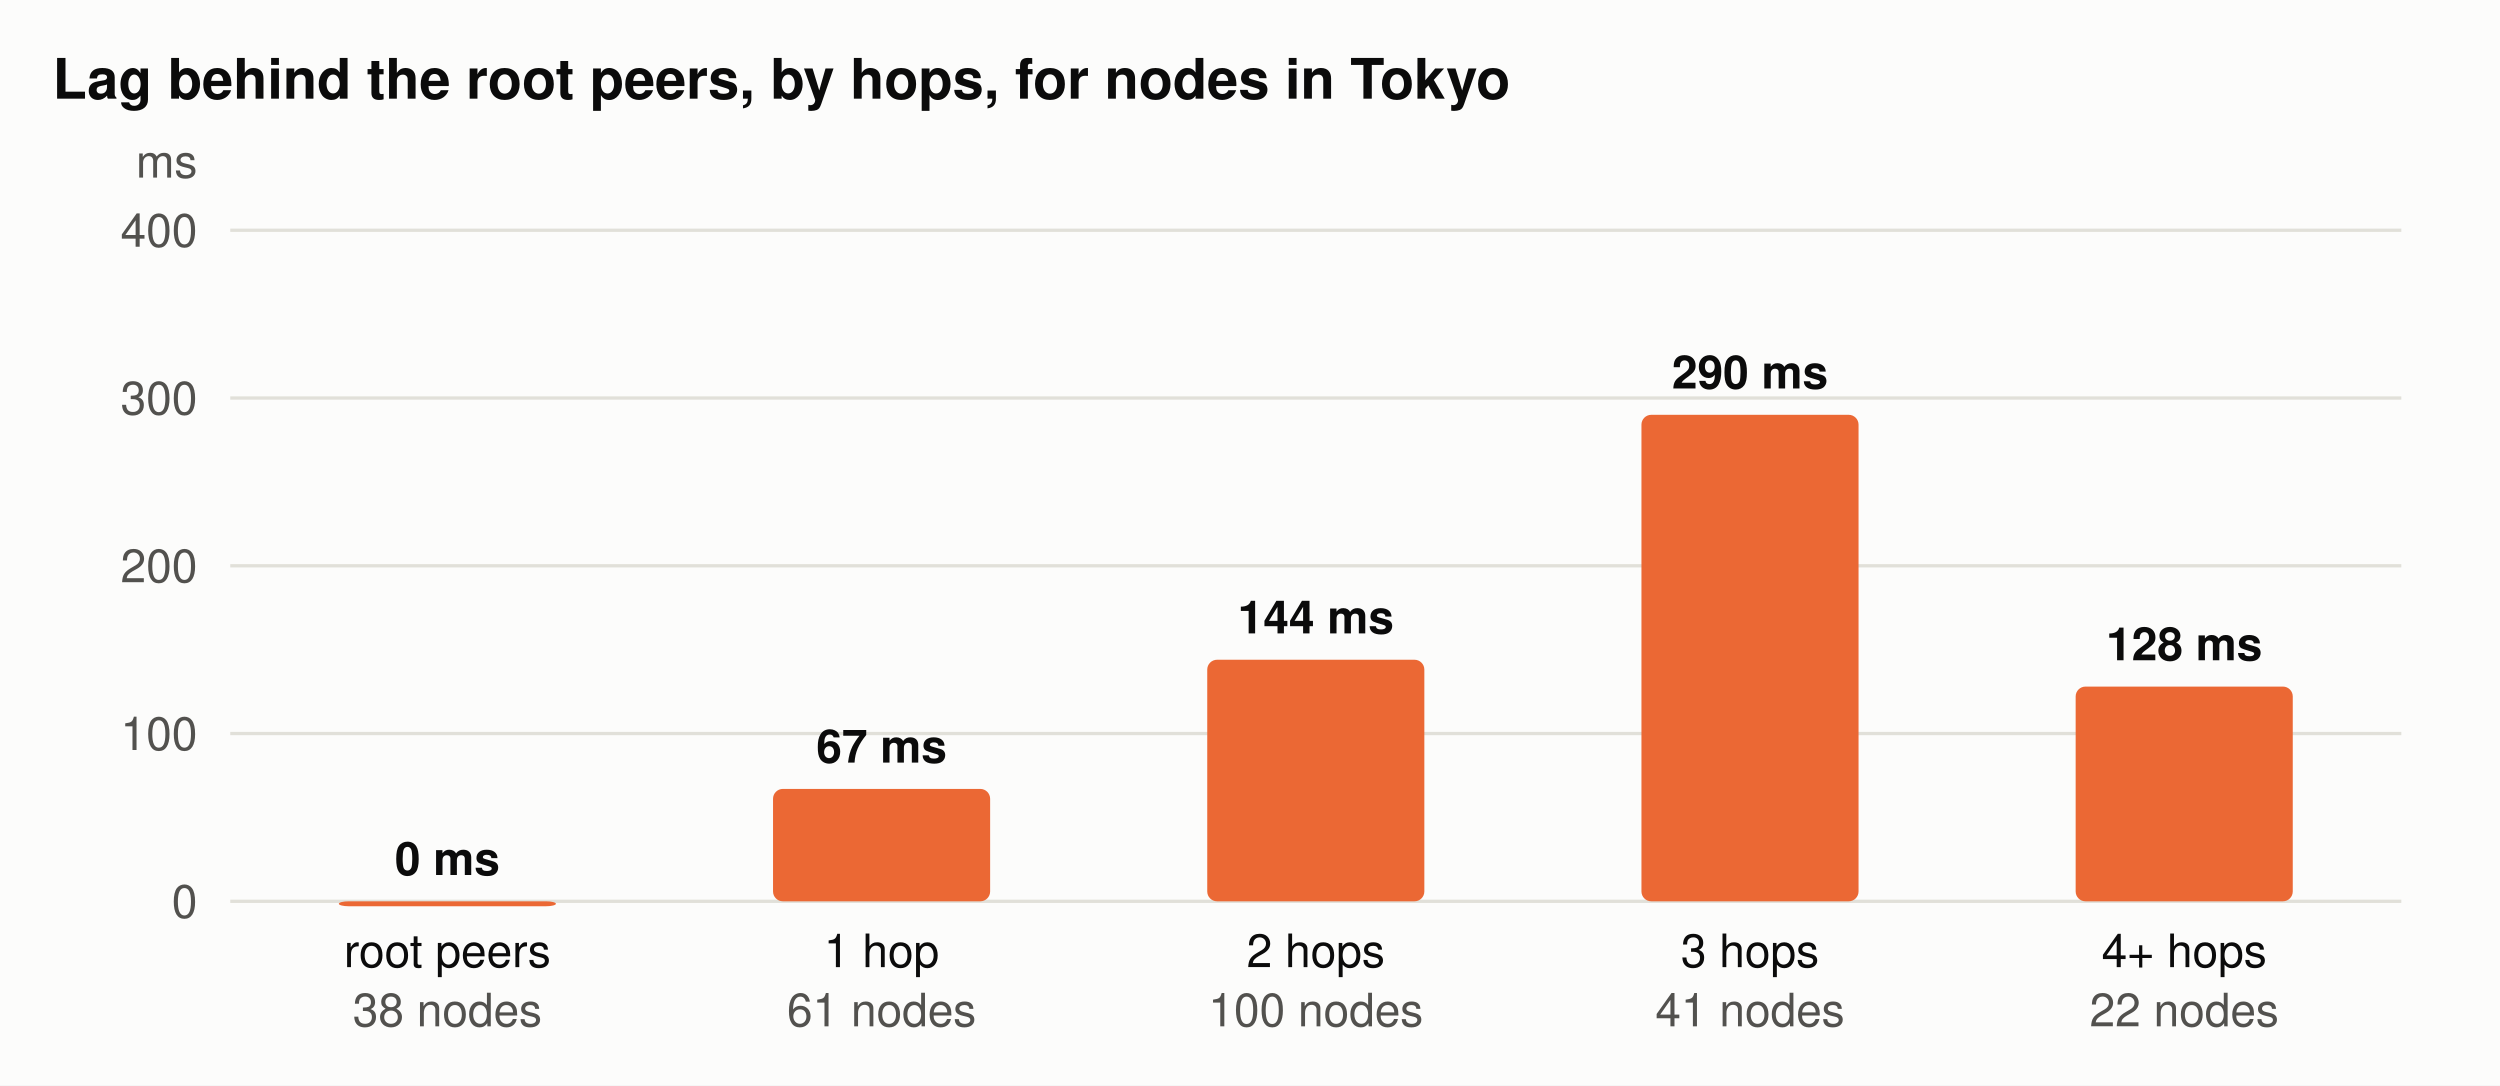
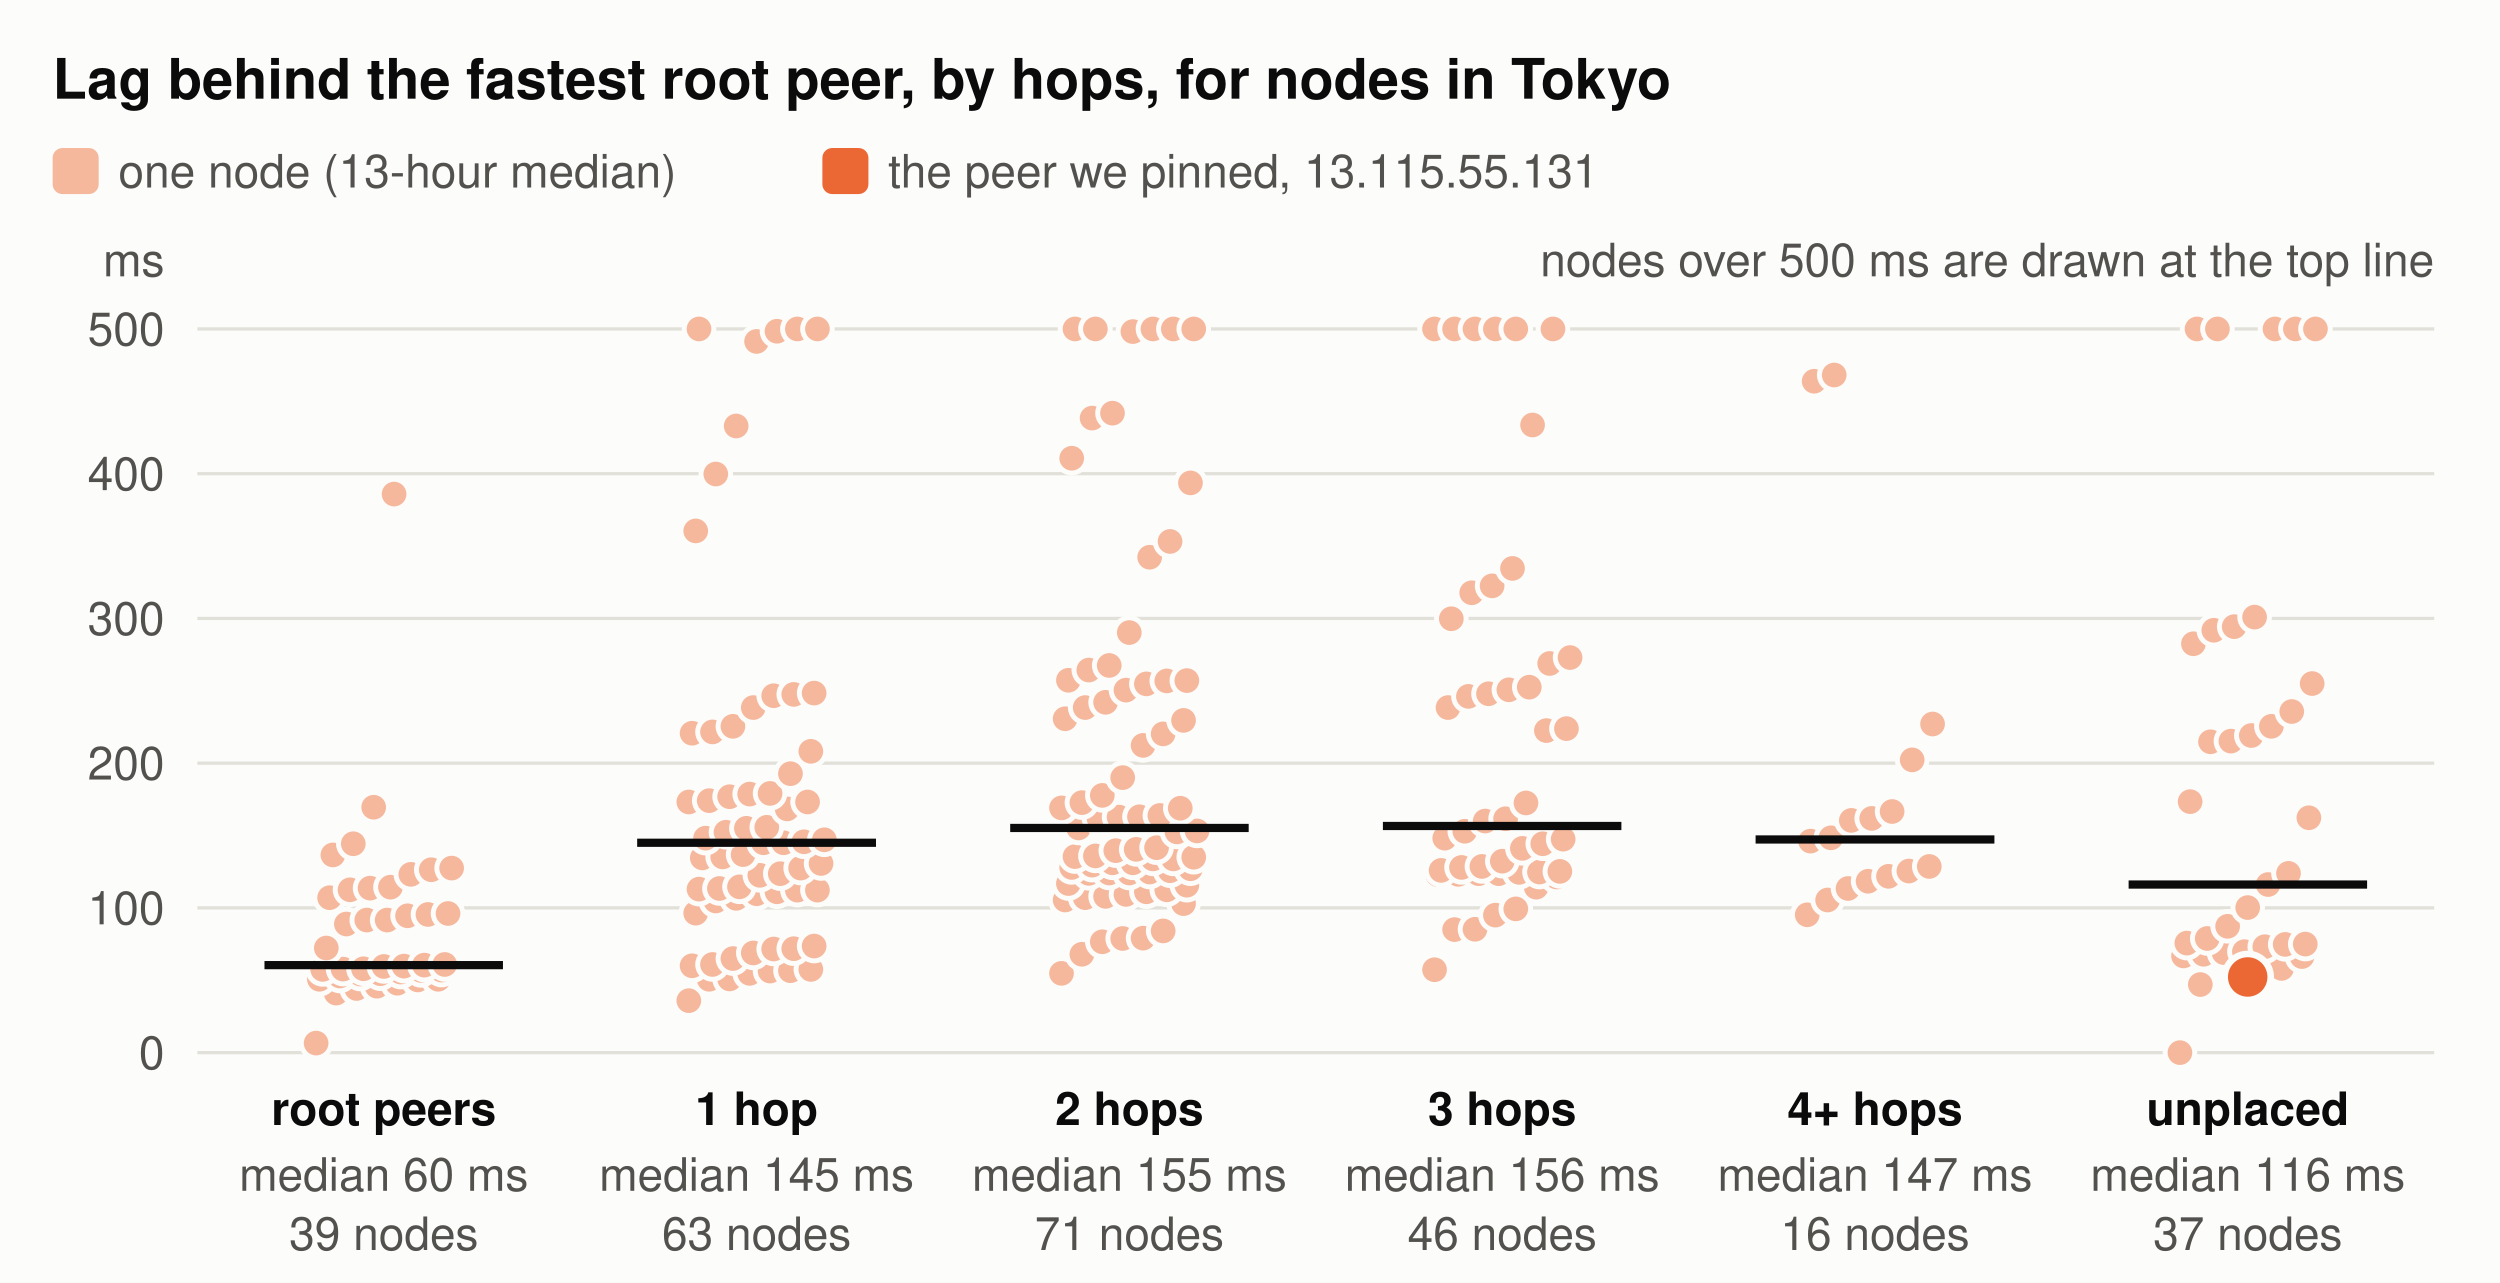
- <svg xmlns="http://www.w3.org/2000/svg" viewBox="0 0 760 330" width="760" height="330" role="img" aria-labelledby="t d">
+ <svg xmlns="http://www.w3.org/2000/svg" viewBox="0 0 760 390" width="760" height="390" role="img" aria-labelledby="t d">
  <style>
text{font-family:Helvetica,Arial,sans-serif;fill:#52514e;font-size:14px}
.t{fill:#0b0b0b;font-size:17px;font-weight:700}.l{fill:#0b0b0b}.b{font-weight:700}.w{fill:#ffffff;font-weight:700}
.grid{stroke:#e1e0d9;stroke-width:1}.axis{stroke:#c3c2b7;stroke-width:1}
@media (prefers-color-scheme: dark){
text{fill:#c3c2b7}.t,.l{fill:#f0efec}.w{fill:#ffffff}.grid{stroke:#2c2c2a}.axis{stroke:#383835}
[fill="#fcfcfb"]{fill:#1a1a19}[stroke="#fcfcfb"]{stroke:#1a1a19}
[fill="#2a78d6"]{fill:#3987e5}[stroke="#2a78d6"]{stroke:#3987e5}[fill="#9ec5f4"]{fill:#184f95}
[fill="#eb6834"]{fill:#d95926}[stroke="#eb6834"]{stroke:#d95926}[fill="#f6b89c"]{fill:#8a3a17}
[stroke="#0b0b0b"]{stroke:#f0efec}}
</style>
-   <rect width="760" height="330" fill="#fcfcfb" />
-   <text class="t" x="16" y="30">Lag behind the root peers, by hops, for nodes in Tokyo</text>
-   <line class="grid" x1="70" y1="274.0" x2="730" y2="274.0" />
-   <text x="60" y="279.0" text-anchor="end">0</text>
-   <line class="grid" x1="70" y1="223.0" x2="730" y2="223.0" />
-   <text x="60" y="228.0" text-anchor="end">100</text>
-   <line class="grid" x1="70" y1="172.0" x2="730" y2="172.0" />
-   <text x="60" y="177.0" text-anchor="end">200</text>
-   <line class="grid" x1="70" y1="121.0" x2="730" y2="121.0" />
-   <text x="60" y="126.0" text-anchor="end">300</text>
-   <line class="grid" x1="70" y1="70.0" x2="730" y2="70.0" />
-   <text x="60" y="75.0" text-anchor="end">400</text>
-   <rect x="103.0" y="274.0" width="66.0" height="1.5" rx="3" fill="#eb6834" />
-   <text class="l b" x="136.0" y="266.0" text-anchor="middle">0 ms</text>
-   <text x="136.0" y="312" text-anchor="middle">38 nodes</text>
-   <text class="l" x="136.0" y="294" text-anchor="middle">root peers</text>
-   <rect x="235.0" y="239.83" width="66.0" height="34.17" rx="3" fill="#eb6834" />
-   <text class="l b" x="268.0" y="231.83" text-anchor="middle">67 ms</text>
-   <text x="268.0" y="312" text-anchor="middle">61 nodes</text>
-   <text class="l" x="268.0" y="294" text-anchor="middle">1 hop</text>
-   <rect x="367.0" y="200.56" width="66.0" height="73.44" rx="3" fill="#eb6834" />
-   <text class="l b" x="400.0" y="192.56" text-anchor="middle">144 ms</text>
-   <text x="400.0" y="312" text-anchor="middle">100 nodes</text>
-   <text class="l" x="400.0" y="294" text-anchor="middle">2 hops</text>
-   <rect x="499.0" y="126.1" width="66.0" height="147.9" rx="3" fill="#eb6834" />
-   <text class="l b" x="532.0" y="118.1" text-anchor="middle">290 ms</text>
-   <text x="532.0" y="312" text-anchor="middle">41 nodes</text>
-   <text class="l" x="532.0" y="294" text-anchor="middle">3 hops</text>
-   <rect x="631.0" y="208.72" width="66.0" height="65.28" rx="3" fill="#eb6834" />
-   <text class="l b" x="664.0" y="200.72" text-anchor="middle">128 ms</text>
-   <text x="664.0" y="312" text-anchor="middle">22 nodes</text>
-   <text class="l" x="664.0" y="294" text-anchor="middle">4+ hops</text>
-   <text x="60" y="54" text-anchor="end">ms</text>
+   <rect width="760" height="390" fill="#fcfcfb" />
+   <text class="t" x="16" y="30">Lag behind the fastest root peer, by hops, for nodes in Tokyo</text>
+   <rect x="16" y="45" width="14" height="14" rx="3" fill="#f6b89c" />
+   <text x="36" y="57">one node (13-hour median)</text>
+   <rect x="250" y="45" width="14" height="14" rx="3" fill="#eb6834" />
+   <text x="270" y="57">the peer we pinned, 13.115.55.131</text>
+   <line class="grid" x1="60" y1="320.0" x2="740" y2="320.0" />
+   <text x="50" y="325.0" text-anchor="end">0</text>
+   <line class="grid" x1="60" y1="276.0" x2="740" y2="276.0" />
+   <text x="50" y="281.0" text-anchor="end">100</text>
+   <line class="grid" x1="60" y1="232.0" x2="740" y2="232.0" />
+   <text x="50" y="237.0" text-anchor="end">200</text>
+   <line class="grid" x1="60" y1="188.0" x2="740" y2="188.0" />
+   <text x="50" y="193.0" text-anchor="end">300</text>
+   <line class="grid" x1="60" y1="144.0" x2="740" y2="144.0" />
+   <text x="50" y="149.0" text-anchor="end">400</text>
+   <line class="grid" x1="60" y1="100.0" x2="740" y2="100.0" />
+   <text x="50" y="105.0" text-anchor="end">500</text>
+   <text x="50" y="84" text-anchor="end">ms</text>
+   <text x="740" y="84" text-anchor="end">nodes over 500 ms are drawn at the top line</text>
+   <circle cx="96.1" cy="317.1" r="4.5" fill="#f6b89c" stroke="#fcfcfb" stroke-width="1.5" />
+   <circle cx="102.2" cy="301.9" r="4.5" fill="#f6b89c" stroke="#fcfcfb" stroke-width="1.5" />
+   <circle cx="108.4" cy="300.5" r="4.5" fill="#f6b89c" stroke="#fcfcfb" stroke-width="1.5" />
+   <circle cx="114.6" cy="299.8" r="4.5" fill="#f6b89c" stroke="#fcfcfb" stroke-width="1.5" />
+   <circle cx="120.8" cy="298.9" r="4.5" fill="#f6b89c" stroke="#fcfcfb" stroke-width="1.5" />
+   <circle cx="127.0" cy="297.9" r="4.5" fill="#f6b89c" stroke="#fcfcfb" stroke-width="1.5" />
+   <circle cx="133.2" cy="297.7" r="4.5" fill="#f6b89c" stroke="#fcfcfb" stroke-width="1.5" />
+   <circle cx="97.1" cy="297.7" r="4.5" fill="#f6b89c" stroke="#fcfcfb" stroke-width="1.5" />
+   <circle cx="103.3" cy="296.7" r="4.5" fill="#f6b89c" stroke="#fcfcfb" stroke-width="1.5" />
+   <circle cx="109.5" cy="296.1" r="4.5" fill="#f6b89c" stroke="#fcfcfb" stroke-width="1.5" />
+   <circle cx="115.6" cy="296.0" r="4.5" fill="#f6b89c" stroke="#fcfcfb" stroke-width="1.5" />
+   <circle cx="121.8" cy="295.5" r="4.5" fill="#f6b89c" stroke="#fcfcfb" stroke-width="1.5" />
+   <circle cx="128.0" cy="295.0" r="4.5" fill="#f6b89c" stroke="#fcfcfb" stroke-width="1.5" />
+   <circle cx="134.2" cy="294.9" r="4.5" fill="#f6b89c" stroke="#fcfcfb" stroke-width="1.5" />
+   <circle cx="98.1" cy="294.7" r="4.5" fill="#f6b89c" stroke="#fcfcfb" stroke-width="1.5" />
+   <circle cx="104.3" cy="294.6" r="4.5" fill="#f6b89c" stroke="#fcfcfb" stroke-width="1.5" />
+   <circle cx="110.5" cy="294.5" r="4.5" fill="#f6b89c" stroke="#fcfcfb" stroke-width="1.5" />
+   <circle cx="116.7" cy="293.8" r="4.5" fill="#f6b89c" stroke="#fcfcfb" stroke-width="1.5" />
+   <circle cx="122.8" cy="293.7" r="4.5" fill="#f6b89c" stroke="#fcfcfb" stroke-width="1.5" />
+   <circle cx="129.0" cy="293.4" r="4.5" fill="#f6b89c" stroke="#fcfcfb" stroke-width="1.5" />
+   <circle cx="135.2" cy="293.2" r="4.5" fill="#f6b89c" stroke="#fcfcfb" stroke-width="1.5" />
+   <circle cx="99.2" cy="288.2" r="4.5" fill="#f6b89c" stroke="#fcfcfb" stroke-width="1.5" />
+   <circle cx="105.3" cy="280.9" r="4.5" fill="#f6b89c" stroke="#fcfcfb" stroke-width="1.5" />
+   <circle cx="111.5" cy="279.7" r="4.5" fill="#f6b89c" stroke="#fcfcfb" stroke-width="1.5" />
+   <circle cx="117.7" cy="279.7" r="4.5" fill="#f6b89c" stroke="#fcfcfb" stroke-width="1.5" />
+   <circle cx="123.9" cy="278.4" r="4.5" fill="#f6b89c" stroke="#fcfcfb" stroke-width="1.5" />
+   <circle cx="130.1" cy="278.0" r="4.5" fill="#f6b89c" stroke="#fcfcfb" stroke-width="1.5" />
+   <circle cx="136.2" cy="277.7" r="4.5" fill="#f6b89c" stroke="#fcfcfb" stroke-width="1.5" />
+   <circle cx="100.2" cy="272.9" r="4.5" fill="#f6b89c" stroke="#fcfcfb" stroke-width="1.5" />
+   <circle cx="106.4" cy="270.5" r="4.5" fill="#f6b89c" stroke="#fcfcfb" stroke-width="1.5" />
+   <circle cx="112.5" cy="270.0" r="4.5" fill="#f6b89c" stroke="#fcfcfb" stroke-width="1.5" />
+   <circle cx="118.7" cy="269.7" r="4.5" fill="#f6b89c" stroke="#fcfcfb" stroke-width="1.5" />
+   <circle cx="124.9" cy="265.8" r="4.5" fill="#f6b89c" stroke="#fcfcfb" stroke-width="1.5" />
+   <circle cx="131.1" cy="264.4" r="4.5" fill="#f6b89c" stroke="#fcfcfb" stroke-width="1.5" />
+   <circle cx="137.3" cy="263.9" r="4.5" fill="#f6b89c" stroke="#fcfcfb" stroke-width="1.5" />
+   <circle cx="101.2" cy="259.9" r="4.5" fill="#f6b89c" stroke="#fcfcfb" stroke-width="1.5" />
+   <circle cx="107.4" cy="256.5" r="4.5" fill="#f6b89c" stroke="#fcfcfb" stroke-width="1.5" />
+   <circle cx="113.6" cy="245.4" r="4.5" fill="#f6b89c" stroke="#fcfcfb" stroke-width="1.5" />
+   <circle cx="119.8" cy="150.2" r="4.5" fill="#f6b89c" stroke="#fcfcfb" stroke-width="1.5" />
+   <line x1="80.4" y1="293.4" x2="152.9" y2="293.4" stroke="#0b0b0b" stroke-width="2.5" />
+   <text class="l b" x="116.667" y="342" text-anchor="middle">root peers</text>
+   <text x="116.667" y="362" text-anchor="middle">median 60 ms</text>
+   <text x="116.667" y="380" text-anchor="middle">39 nodes</text>
+   <circle cx="209.4" cy="304.2" r="4.5" fill="#f6b89c" stroke="#fcfcfb" stroke-width="1.5" />
+   <circle cx="215.6" cy="297.7" r="4.5" fill="#f6b89c" stroke="#fcfcfb" stroke-width="1.5" />
+   <circle cx="221.8" cy="297.6" r="4.5" fill="#f6b89c" stroke="#fcfcfb" stroke-width="1.5" />
+   <circle cx="227.9" cy="295.9" r="4.5" fill="#f6b89c" stroke="#fcfcfb" stroke-width="1.5" />
+   <circle cx="234.1" cy="295.2" r="4.5" fill="#f6b89c" stroke="#fcfcfb" stroke-width="1.5" />
+   <circle cx="240.3" cy="295.1" r="4.5" fill="#f6b89c" stroke="#fcfcfb" stroke-width="1.5" />
+   <circle cx="246.5" cy="294.7" r="4.5" fill="#f6b89c" stroke="#fcfcfb" stroke-width="1.5" />
+   <circle cx="210.4" cy="293.6" r="4.5" fill="#f6b89c" stroke="#fcfcfb" stroke-width="1.5" />
+   <circle cx="216.6" cy="293.2" r="4.5" fill="#f6b89c" stroke="#fcfcfb" stroke-width="1.5" />
+   <circle cx="222.8" cy="291.4" r="4.5" fill="#f6b89c" stroke="#fcfcfb" stroke-width="1.5" />
+   <circle cx="229.0" cy="289.7" r="4.5" fill="#f6b89c" stroke="#fcfcfb" stroke-width="1.5" />
+   <circle cx="235.2" cy="288.5" r="4.5" fill="#f6b89c" stroke="#fcfcfb" stroke-width="1.5" />
+   <circle cx="241.3" cy="288.4" r="4.5" fill="#f6b89c" stroke="#fcfcfb" stroke-width="1.5" />
+   <circle cx="247.5" cy="287.6" r="4.5" fill="#f6b89c" stroke="#fcfcfb" stroke-width="1.5" />
+   <circle cx="211.5" cy="277.6" r="4.5" fill="#f6b89c" stroke="#fcfcfb" stroke-width="1.5" />
+   <circle cx="217.6" cy="273.9" r="4.5" fill="#f6b89c" stroke="#fcfcfb" stroke-width="1.5" />
+   <circle cx="223.8" cy="273.1" r="4.5" fill="#f6b89c" stroke="#fcfcfb" stroke-width="1.5" />
+   <circle cx="230.0" cy="271.7" r="4.5" fill="#f6b89c" stroke="#fcfcfb" stroke-width="1.5" />
+   <circle cx="236.2" cy="271.1" r="4.5" fill="#f6b89c" stroke="#fcfcfb" stroke-width="1.5" />
+   <circle cx="242.4" cy="270.6" r="4.5" fill="#f6b89c" stroke="#fcfcfb" stroke-width="1.5" />
+   <circle cx="248.5" cy="270.6" r="4.5" fill="#f6b89c" stroke="#fcfcfb" stroke-width="1.5" />
+   <circle cx="212.5" cy="270.3" r="4.5" fill="#f6b89c" stroke="#fcfcfb" stroke-width="1.5" />
+   <circle cx="218.7" cy="270.1" r="4.5" fill="#f6b89c" stroke="#fcfcfb" stroke-width="1.5" />
+   <circle cx="224.8" cy="269.6" r="4.5" fill="#f6b89c" stroke="#fcfcfb" stroke-width="1.5" />
+   <circle cx="231.0" cy="266.1" r="4.5" fill="#f6b89c" stroke="#fcfcfb" stroke-width="1.5" />
+   <circle cx="237.2" cy="265.6" r="4.5" fill="#f6b89c" stroke="#fcfcfb" stroke-width="1.5" />
+   <circle cx="243.4" cy="263.9" r="4.5" fill="#f6b89c" stroke="#fcfcfb" stroke-width="1.5" />
+   <circle cx="249.6" cy="262.5" r="4.5" fill="#f6b89c" stroke="#fcfcfb" stroke-width="1.5" />
+   <circle cx="213.5" cy="260.8" r="4.5" fill="#f6b89c" stroke="#fcfcfb" stroke-width="1.5" />
+   <circle cx="219.7" cy="260.5" r="4.5" fill="#f6b89c" stroke="#fcfcfb" stroke-width="1.5" />
+   <circle cx="225.9" cy="259.8" r="4.5" fill="#f6b89c" stroke="#fcfcfb" stroke-width="1.5" />
+   <circle cx="232.1" cy="256.2" r="4.5" fill="#f6b89c" stroke="#fcfcfb" stroke-width="1.5" />
+   <circle cx="238.2" cy="256.2" r="4.5" fill="#f6b89c" stroke="#fcfcfb" stroke-width="1.5" />
+   <circle cx="244.4" cy="255.9" r="4.5" fill="#f6b89c" stroke="#fcfcfb" stroke-width="1.5" />
+   <circle cx="250.6" cy="255.3" r="4.5" fill="#f6b89c" stroke="#fcfcfb" stroke-width="1.5" />
+   <circle cx="214.5" cy="254.8" r="4.5" fill="#f6b89c" stroke="#fcfcfb" stroke-width="1.5" />
+   <circle cx="220.7" cy="253.0" r="4.5" fill="#f6b89c" stroke="#fcfcfb" stroke-width="1.5" />
+   <circle cx="226.9" cy="251.8" r="4.5" fill="#f6b89c" stroke="#fcfcfb" stroke-width="1.5" />
+   <circle cx="233.1" cy="251.5" r="4.5" fill="#f6b89c" stroke="#fcfcfb" stroke-width="1.5" />
+   <circle cx="239.3" cy="245.9" r="4.5" fill="#f6b89c" stroke="#fcfcfb" stroke-width="1.5" />
+   <circle cx="245.5" cy="243.8" r="4.5" fill="#f6b89c" stroke="#fcfcfb" stroke-width="1.5" />
+   <circle cx="209.4" cy="243.8" r="4.5" fill="#f6b89c" stroke="#fcfcfb" stroke-width="1.5" />
+   <circle cx="215.6" cy="243.4" r="4.5" fill="#f6b89c" stroke="#fcfcfb" stroke-width="1.5" />
+   <circle cx="221.8" cy="242.2" r="4.5" fill="#f6b89c" stroke="#fcfcfb" stroke-width="1.5" />
+   <circle cx="227.9" cy="241.4" r="4.5" fill="#f6b89c" stroke="#fcfcfb" stroke-width="1.5" />
+   <circle cx="234.1" cy="241.2" r="4.5" fill="#f6b89c" stroke="#fcfcfb" stroke-width="1.5" />
+   <circle cx="240.3" cy="235.2" r="4.5" fill="#f6b89c" stroke="#fcfcfb" stroke-width="1.5" />
+   <circle cx="246.5" cy="228.4" r="4.5" fill="#f6b89c" stroke="#fcfcfb" stroke-width="1.5" />
+   <circle cx="210.4" cy="222.9" r="4.5" fill="#f6b89c" stroke="#fcfcfb" stroke-width="1.5" />
+   <circle cx="216.6" cy="222.5" r="4.5" fill="#f6b89c" stroke="#fcfcfb" stroke-width="1.5" />
+   <circle cx="222.8" cy="220.8" r="4.5" fill="#f6b89c" stroke="#fcfcfb" stroke-width="1.5" />
+   <circle cx="229.0" cy="215.1" r="4.5" fill="#f6b89c" stroke="#fcfcfb" stroke-width="1.5" />
+   <circle cx="235.2" cy="211.5" r="4.5" fill="#f6b89c" stroke="#fcfcfb" stroke-width="1.5" />
+   <circle cx="241.3" cy="211.1" r="4.5" fill="#f6b89c" stroke="#fcfcfb" stroke-width="1.5" />
+   <circle cx="247.5" cy="210.7" r="4.5" fill="#f6b89c" stroke="#fcfcfb" stroke-width="1.5" />
+   <circle cx="211.5" cy="161.4" r="4.5" fill="#f6b89c" stroke="#fcfcfb" stroke-width="1.5" />
+   <circle cx="217.6" cy="144.1" r="4.5" fill="#f6b89c" stroke="#fcfcfb" stroke-width="1.5" />
+   <circle cx="223.8" cy="129.5" r="4.5" fill="#f6b89c" stroke="#fcfcfb" stroke-width="1.5" />
+   <circle cx="230.0" cy="103.8" r="4.5" fill="#f6b89c" stroke="#fcfcfb" stroke-width="1.5" />
+   <circle cx="236.2" cy="100.7" r="4.5" fill="#f6b89c" stroke="#fcfcfb" stroke-width="1.5" />
+   <circle cx="242.4" cy="100.0" r="4.5" fill="#f6b89c" stroke="#fcfcfb" stroke-width="1.5" />
+   <circle cx="248.5" cy="100.0" r="4.5" fill="#f6b89c" stroke="#fcfcfb" stroke-width="1.5" />
+   <circle cx="212.5" cy="100.0" r="4.5" fill="#f6b89c" stroke="#fcfcfb" stroke-width="1.5" />
+   <line x1="193.7" y1="256.2" x2="266.3" y2="256.2" stroke="#0b0b0b" stroke-width="2.5" />
+   <text class="l b" x="230" y="342" text-anchor="middle">1 hop</text>
+   <text x="230" y="362" text-anchor="middle">median 145 ms</text>
+   <text x="230" y="380" text-anchor="middle">63 nodes</text>
+   <circle cx="322.7" cy="295.9" r="4.5" fill="#f6b89c" stroke="#fcfcfb" stroke-width="1.5" />
+   <circle cx="328.9" cy="290.1" r="4.5" fill="#f6b89c" stroke="#fcfcfb" stroke-width="1.5" />
+   <circle cx="335.1" cy="286.3" r="4.5" fill="#f6b89c" stroke="#fcfcfb" stroke-width="1.5" />
+   <circle cx="341.3" cy="285.3" r="4.5" fill="#f6b89c" stroke="#fcfcfb" stroke-width="1.5" />
+   <circle cx="347.5" cy="285.2" r="4.5" fill="#f6b89c" stroke="#fcfcfb" stroke-width="1.5" />
+   <circle cx="353.6" cy="283.0" r="4.5" fill="#f6b89c" stroke="#fcfcfb" stroke-width="1.5" />
+   <circle cx="359.8" cy="274.7" r="4.5" fill="#f6b89c" stroke="#fcfcfb" stroke-width="1.5" />
+   <circle cx="323.8" cy="273.6" r="4.5" fill="#f6b89c" stroke="#fcfcfb" stroke-width="1.5" />
+   <circle cx="329.9" cy="272.9" r="4.5" fill="#f6b89c" stroke="#fcfcfb" stroke-width="1.5" />
+   <circle cx="336.1" cy="272.5" r="4.5" fill="#f6b89c" stroke="#fcfcfb" stroke-width="1.5" />
+   <circle cx="342.3" cy="271.9" r="4.5" fill="#f6b89c" stroke="#fcfcfb" stroke-width="1.5" />
+   <circle cx="348.5" cy="271.1" r="4.5" fill="#f6b89c" stroke="#fcfcfb" stroke-width="1.5" />
+   <circle cx="354.7" cy="270.5" r="4.5" fill="#f6b89c" stroke="#fcfcfb" stroke-width="1.5" />
+   <circle cx="360.8" cy="269.1" r="4.5" fill="#f6b89c" stroke="#fcfcfb" stroke-width="1.5" />
+   <circle cx="324.8" cy="268.6" r="4.5" fill="#f6b89c" stroke="#fcfcfb" stroke-width="1.5" />
+   <circle cx="331.0" cy="265.5" r="4.5" fill="#f6b89c" stroke="#fcfcfb" stroke-width="1.5" />
+   <circle cx="337.2" cy="265.4" r="4.5" fill="#f6b89c" stroke="#fcfcfb" stroke-width="1.5" />
+   <circle cx="343.3" cy="265.4" r="4.5" fill="#f6b89c" stroke="#fcfcfb" stroke-width="1.5" />
+   <circle cx="349.5" cy="265.1" r="4.5" fill="#f6b89c" stroke="#fcfcfb" stroke-width="1.5" />
+   <circle cx="355.7" cy="264.7" r="4.5" fill="#f6b89c" stroke="#fcfcfb" stroke-width="1.5" />
+   <circle cx="361.9" cy="264.1" r="4.5" fill="#f6b89c" stroke="#fcfcfb" stroke-width="1.5" />
+   <circle cx="325.8" cy="263.7" r="4.5" fill="#f6b89c" stroke="#fcfcfb" stroke-width="1.5" />
+   <circle cx="332.0" cy="263.0" r="4.5" fill="#f6b89c" stroke="#fcfcfb" stroke-width="1.5" />
+   <circle cx="338.2" cy="262.3" r="4.5" fill="#f6b89c" stroke="#fcfcfb" stroke-width="1.5" />
+   <circle cx="344.4" cy="262.3" r="4.5" fill="#f6b89c" stroke="#fcfcfb" stroke-width="1.5" />
+   <circle cx="350.5" cy="261.1" r="4.5" fill="#f6b89c" stroke="#fcfcfb" stroke-width="1.5" />
+   <circle cx="356.7" cy="261.1" r="4.5" fill="#f6b89c" stroke="#fcfcfb" stroke-width="1.5" />
+   <circle cx="362.9" cy="260.6" r="4.5" fill="#f6b89c" stroke="#fcfcfb" stroke-width="1.5" />
+   <circle cx="326.8" cy="260.4" r="4.5" fill="#f6b89c" stroke="#fcfcfb" stroke-width="1.5" />
+   <circle cx="333.0" cy="260.2" r="4.5" fill="#f6b89c" stroke="#fcfcfb" stroke-width="1.5" />
+   <circle cx="339.2" cy="258.6" r="4.5" fill="#f6b89c" stroke="#fcfcfb" stroke-width="1.5" />
+   <circle cx="345.4" cy="258.2" r="4.5" fill="#f6b89c" stroke="#fcfcfb" stroke-width="1.5" />
+   <circle cx="351.6" cy="257.7" r="4.5" fill="#f6b89c" stroke="#fcfcfb" stroke-width="1.5" />
+   <circle cx="357.8" cy="252.9" r="4.5" fill="#f6b89c" stroke="#fcfcfb" stroke-width="1.5" />
+   <circle cx="363.9" cy="252.6" r="4.5" fill="#f6b89c" stroke="#fcfcfb" stroke-width="1.5" />
+   <circle cx="327.9" cy="251.7" r="4.5" fill="#f6b89c" stroke="#fcfcfb" stroke-width="1.5" />
+   <circle cx="334.1" cy="248.8" r="4.5" fill="#f6b89c" stroke="#fcfcfb" stroke-width="1.5" />
+   <circle cx="340.2" cy="248.4" r="4.5" fill="#f6b89c" stroke="#fcfcfb" stroke-width="1.5" />
+   <circle cx="346.4" cy="248.3" r="4.5" fill="#f6b89c" stroke="#fcfcfb" stroke-width="1.5" />
+   <circle cx="352.6" cy="247.9" r="4.5" fill="#f6b89c" stroke="#fcfcfb" stroke-width="1.5" />
+   <circle cx="358.8" cy="245.7" r="4.5" fill="#f6b89c" stroke="#fcfcfb" stroke-width="1.5" />
+   <circle cx="322.7" cy="245.6" r="4.5" fill="#f6b89c" stroke="#fcfcfb" stroke-width="1.5" />
+   <circle cx="328.9" cy="244.0" r="4.5" fill="#f6b89c" stroke="#fcfcfb" stroke-width="1.5" />
+   <circle cx="335.1" cy="241.8" r="4.5" fill="#f6b89c" stroke="#fcfcfb" stroke-width="1.5" />
+   <circle cx="341.3" cy="236.4" r="4.5" fill="#f6b89c" stroke="#fcfcfb" stroke-width="1.5" />
+   <circle cx="347.5" cy="226.6" r="4.5" fill="#f6b89c" stroke="#fcfcfb" stroke-width="1.5" />
+   <circle cx="353.6" cy="223.1" r="4.5" fill="#f6b89c" stroke="#fcfcfb" stroke-width="1.5" />
+   <circle cx="359.8" cy="219.0" r="4.5" fill="#f6b89c" stroke="#fcfcfb" stroke-width="1.5" />
+   <circle cx="323.8" cy="218.5" r="4.5" fill="#f6b89c" stroke="#fcfcfb" stroke-width="1.5" />
+   <circle cx="329.9" cy="215.1" r="4.5" fill="#f6b89c" stroke="#fcfcfb" stroke-width="1.5" />
+   <circle cx="336.1" cy="213.5" r="4.5" fill="#f6b89c" stroke="#fcfcfb" stroke-width="1.5" />
+   <circle cx="342.3" cy="209.8" r="4.5" fill="#f6b89c" stroke="#fcfcfb" stroke-width="1.5" />
+   <circle cx="348.5" cy="207.9" r="4.5" fill="#f6b89c" stroke="#fcfcfb" stroke-width="1.5" />
+   <circle cx="354.7" cy="207.0" r="4.5" fill="#f6b89c" stroke="#fcfcfb" stroke-width="1.5" />
+   <circle cx="360.8" cy="206.9" r="4.5" fill="#f6b89c" stroke="#fcfcfb" stroke-width="1.5" />
+   <circle cx="324.8" cy="206.8" r="4.5" fill="#f6b89c" stroke="#fcfcfb" stroke-width="1.5" />
+   <circle cx="331.0" cy="203.7" r="4.5" fill="#f6b89c" stroke="#fcfcfb" stroke-width="1.5" />
+   <circle cx="337.2" cy="202.3" r="4.5" fill="#f6b89c" stroke="#fcfcfb" stroke-width="1.5" />
+   <circle cx="343.3" cy="192.3" r="4.5" fill="#f6b89c" stroke="#fcfcfb" stroke-width="1.5" />
+   <circle cx="349.5" cy="169.4" r="4.5" fill="#f6b89c" stroke="#fcfcfb" stroke-width="1.5" />
+   <circle cx="355.7" cy="164.6" r="4.5" fill="#f6b89c" stroke="#fcfcfb" stroke-width="1.5" />
+   <circle cx="361.9" cy="146.8" r="4.5" fill="#f6b89c" stroke="#fcfcfb" stroke-width="1.5" />
+   <circle cx="325.8" cy="139.3" r="4.5" fill="#f6b89c" stroke="#fcfcfb" stroke-width="1.5" />
+   <circle cx="332.0" cy="127.1" r="4.5" fill="#f6b89c" stroke="#fcfcfb" stroke-width="1.5" />
+   <circle cx="338.2" cy="125.6" r="4.5" fill="#f6b89c" stroke="#fcfcfb" stroke-width="1.5" />
+   <circle cx="344.4" cy="100.8" r="4.5" fill="#f6b89c" stroke="#fcfcfb" stroke-width="1.5" />
+   <circle cx="350.5" cy="100.0" r="4.5" fill="#f6b89c" stroke="#fcfcfb" stroke-width="1.5" />
+   <circle cx="356.7" cy="100.0" r="4.5" fill="#f6b89c" stroke="#fcfcfb" stroke-width="1.5" />
+   <circle cx="362.9" cy="100.0" r="4.5" fill="#f6b89c" stroke="#fcfcfb" stroke-width="1.5" />
+   <circle cx="326.8" cy="100.0" r="4.5" fill="#f6b89c" stroke="#fcfcfb" stroke-width="1.5" />
+   <circle cx="333.0" cy="100.0" r="4.5" fill="#f6b89c" stroke="#fcfcfb" stroke-width="1.5" />
+   <line x1="307.1" y1="251.7" x2="379.6" y2="251.7" stroke="#0b0b0b" stroke-width="2.5" />
+   <text class="l b" x="343.333" y="342" text-anchor="middle">2 hops</text>
+   <text x="343.333" y="362" text-anchor="middle">median 155 ms</text>
+   <text x="343.333" y="380" text-anchor="middle">71 nodes</text>
+   <circle cx="436.1" cy="294.8" r="4.5" fill="#f6b89c" stroke="#fcfcfb" stroke-width="1.5" />
+   <circle cx="442.2" cy="282.6" r="4.5" fill="#f6b89c" stroke="#fcfcfb" stroke-width="1.5" />
+   <circle cx="448.4" cy="282.5" r="4.5" fill="#f6b89c" stroke="#fcfcfb" stroke-width="1.5" />
+   <circle cx="454.6" cy="278.2" r="4.5" fill="#f6b89c" stroke="#fcfcfb" stroke-width="1.5" />
+   <circle cx="460.8" cy="276.3" r="4.5" fill="#f6b89c" stroke="#fcfcfb" stroke-width="1.5" />
+   <circle cx="467.0" cy="269.7" r="4.5" fill="#f6b89c" stroke="#fcfcfb" stroke-width="1.5" />
+   <circle cx="473.2" cy="266.6" r="4.5" fill="#f6b89c" stroke="#fcfcfb" stroke-width="1.5" />
+   <circle cx="437.1" cy="265.9" r="4.5" fill="#f6b89c" stroke="#fcfcfb" stroke-width="1.5" />
+   <circle cx="443.3" cy="265.8" r="4.5" fill="#f6b89c" stroke="#fcfcfb" stroke-width="1.5" />
+   <circle cx="449.5" cy="265.6" r="4.5" fill="#f6b89c" stroke="#fcfcfb" stroke-width="1.5" />
+   <circle cx="455.6" cy="265.6" r="4.5" fill="#f6b89c" stroke="#fcfcfb" stroke-width="1.5" />
+   <circle cx="461.8" cy="265.2" r="4.5" fill="#f6b89c" stroke="#fcfcfb" stroke-width="1.5" />
+   <circle cx="468.0" cy="265.1" r="4.5" fill="#f6b89c" stroke="#fcfcfb" stroke-width="1.5" />
+   <circle cx="474.2" cy="264.9" r="4.5" fill="#f6b89c" stroke="#fcfcfb" stroke-width="1.5" />
+   <circle cx="438.1" cy="264.6" r="4.5" fill="#f6b89c" stroke="#fcfcfb" stroke-width="1.5" />
+   <circle cx="444.3" cy="263.7" r="4.5" fill="#f6b89c" stroke="#fcfcfb" stroke-width="1.5" />
+   <circle cx="450.5" cy="263.4" r="4.5" fill="#f6b89c" stroke="#fcfcfb" stroke-width="1.5" />
+   <circle cx="456.7" cy="261.8" r="4.5" fill="#f6b89c" stroke="#fcfcfb" stroke-width="1.5" />
+   <circle cx="462.8" cy="257.9" r="4.5" fill="#f6b89c" stroke="#fcfcfb" stroke-width="1.5" />
+   <circle cx="469.0" cy="256.5" r="4.5" fill="#f6b89c" stroke="#fcfcfb" stroke-width="1.5" />
+   <circle cx="475.2" cy="255.1" r="4.5" fill="#f6b89c" stroke="#fcfcfb" stroke-width="1.5" />
+   <circle cx="439.2" cy="254.8" r="4.5" fill="#f6b89c" stroke="#fcfcfb" stroke-width="1.5" />
+   <circle cx="445.3" cy="252.7" r="4.5" fill="#f6b89c" stroke="#fcfcfb" stroke-width="1.5" />
+   <circle cx="451.5" cy="249.6" r="4.5" fill="#f6b89c" stroke="#fcfcfb" stroke-width="1.5" />
+   <circle cx="457.7" cy="248.9" r="4.5" fill="#f6b89c" stroke="#fcfcfb" stroke-width="1.5" />
+   <circle cx="463.9" cy="244.1" r="4.5" fill="#f6b89c" stroke="#fcfcfb" stroke-width="1.5" />
+   <circle cx="470.1" cy="222.1" r="4.5" fill="#f6b89c" stroke="#fcfcfb" stroke-width="1.5" />
+   <circle cx="476.2" cy="221.5" r="4.5" fill="#f6b89c" stroke="#fcfcfb" stroke-width="1.5" />
+   <circle cx="440.2" cy="215.1" r="4.5" fill="#f6b89c" stroke="#fcfcfb" stroke-width="1.5" />
+   <circle cx="446.4" cy="211.7" r="4.5" fill="#f6b89c" stroke="#fcfcfb" stroke-width="1.5" />
+   <circle cx="452.5" cy="210.9" r="4.5" fill="#f6b89c" stroke="#fcfcfb" stroke-width="1.5" />
+   <circle cx="458.7" cy="209.7" r="4.5" fill="#f6b89c" stroke="#fcfcfb" stroke-width="1.5" />
+   <circle cx="464.9" cy="208.9" r="4.5" fill="#f6b89c" stroke="#fcfcfb" stroke-width="1.5" />
+   <circle cx="471.1" cy="201.7" r="4.5" fill="#f6b89c" stroke="#fcfcfb" stroke-width="1.5" />
+   <circle cx="477.3" cy="199.9" r="4.5" fill="#f6b89c" stroke="#fcfcfb" stroke-width="1.5" />
+   <circle cx="441.2" cy="188.1" r="4.5" fill="#f6b89c" stroke="#fcfcfb" stroke-width="1.5" />
+   <circle cx="447.4" cy="180.2" r="4.5" fill="#f6b89c" stroke="#fcfcfb" stroke-width="1.5" />
+   <circle cx="453.6" cy="178.1" r="4.5" fill="#f6b89c" stroke="#fcfcfb" stroke-width="1.5" />
+   <circle cx="459.8" cy="172.8" r="4.5" fill="#f6b89c" stroke="#fcfcfb" stroke-width="1.5" />
+   <circle cx="465.9" cy="129.2" r="4.5" fill="#f6b89c" stroke="#fcfcfb" stroke-width="1.5" />
+   <circle cx="472.1" cy="100.0" r="4.5" fill="#f6b89c" stroke="#fcfcfb" stroke-width="1.5" />
+   <circle cx="436.1" cy="100.0" r="4.5" fill="#f6b89c" stroke="#fcfcfb" stroke-width="1.5" />
+   <circle cx="442.2" cy="100.0" r="4.5" fill="#f6b89c" stroke="#fcfcfb" stroke-width="1.5" />
+   <circle cx="448.4" cy="100.0" r="4.5" fill="#f6b89c" stroke="#fcfcfb" stroke-width="1.5" />
+   <circle cx="454.6" cy="100.0" r="4.5" fill="#f6b89c" stroke="#fcfcfb" stroke-width="1.5" />
+   <circle cx="460.8" cy="100.0" r="4.5" fill="#f6b89c" stroke="#fcfcfb" stroke-width="1.5" />
+   <line x1="420.4" y1="251.1" x2="492.9" y2="251.1" stroke="#0b0b0b" stroke-width="2.5" />
+   <text class="l b" x="456.667" y="342" text-anchor="middle">3 hops</text>
+   <text x="456.667" y="362" text-anchor="middle">median 156 ms</text>
+   <text x="456.667" y="380" text-anchor="middle">46 nodes</text>
+   <circle cx="549.4" cy="278.1" r="4.5" fill="#f6b89c" stroke="#fcfcfb" stroke-width="1.5" />
+   <circle cx="555.6" cy="273.6" r="4.5" fill="#f6b89c" stroke="#fcfcfb" stroke-width="1.5" />
+   <circle cx="561.8" cy="270.1" r="4.5" fill="#f6b89c" stroke="#fcfcfb" stroke-width="1.5" />
+   <circle cx="567.9" cy="267.9" r="4.5" fill="#f6b89c" stroke="#fcfcfb" stroke-width="1.5" />
+   <circle cx="574.1" cy="266.4" r="4.5" fill="#f6b89c" stroke="#fcfcfb" stroke-width="1.5" />
+   <circle cx="580.3" cy="264.8" r="4.5" fill="#f6b89c" stroke="#fcfcfb" stroke-width="1.5" />
+   <circle cx="586.5" cy="263.4" r="4.5" fill="#f6b89c" stroke="#fcfcfb" stroke-width="1.5" />
+   <circle cx="550.4" cy="255.7" r="4.5" fill="#f6b89c" stroke="#fcfcfb" stroke-width="1.5" />
+   <circle cx="556.6" cy="254.7" r="4.5" fill="#f6b89c" stroke="#fcfcfb" stroke-width="1.5" />
+   <circle cx="562.8" cy="249.4" r="4.5" fill="#f6b89c" stroke="#fcfcfb" stroke-width="1.5" />
+   <circle cx="569.0" cy="248.8" r="4.5" fill="#f6b89c" stroke="#fcfcfb" stroke-width="1.5" />
+   <circle cx="575.2" cy="246.7" r="4.5" fill="#f6b89c" stroke="#fcfcfb" stroke-width="1.5" />
+   <circle cx="581.3" cy="231.0" r="4.5" fill="#f6b89c" stroke="#fcfcfb" stroke-width="1.5" />
+   <circle cx="587.5" cy="220.1" r="4.5" fill="#f6b89c" stroke="#fcfcfb" stroke-width="1.5" />
+   <circle cx="551.5" cy="115.9" r="4.5" fill="#f6b89c" stroke="#fcfcfb" stroke-width="1.5" />
+   <circle cx="557.6" cy="114.0" r="4.5" fill="#f6b89c" stroke="#fcfcfb" stroke-width="1.5" />
+   <line x1="533.7" y1="255.2" x2="606.3" y2="255.2" stroke="#0b0b0b" stroke-width="2.5" />
+   <text class="l b" x="570" y="342" text-anchor="middle">4+ hops</text>
+   <text x="570" y="362" text-anchor="middle">median 147 ms</text>
+   <text x="570" y="380" text-anchor="middle">16 nodes</text>
+   <circle cx="662.7" cy="320.0" r="4.5" fill="#f6b89c" stroke="#fcfcfb" stroke-width="1.5" />
+   <circle cx="668.9" cy="299.3" r="4.5" fill="#f6b89c" stroke="#fcfcfb" stroke-width="1.5" />
+   <circle cx="681.3" cy="295.8" r="4.5" fill="#f6b89c" stroke="#fcfcfb" stroke-width="1.5" />
+   <circle cx="687.5" cy="295.6" r="4.5" fill="#f6b89c" stroke="#fcfcfb" stroke-width="1.5" />
+   <circle cx="693.6" cy="294.4" r="4.5" fill="#f6b89c" stroke="#fcfcfb" stroke-width="1.5" />
+   <circle cx="699.8" cy="290.8" r="4.5" fill="#f6b89c" stroke="#fcfcfb" stroke-width="1.5" />
+   <circle cx="663.8" cy="290.6" r="4.5" fill="#f6b89c" stroke="#fcfcfb" stroke-width="1.5" />
+   <circle cx="669.9" cy="290.1" r="4.5" fill="#f6b89c" stroke="#fcfcfb" stroke-width="1.5" />
+   <circle cx="676.1" cy="289.6" r="4.5" fill="#f6b89c" stroke="#fcfcfb" stroke-width="1.5" />
+   <circle cx="682.3" cy="289.3" r="4.5" fill="#f6b89c" stroke="#fcfcfb" stroke-width="1.5" />
+   <circle cx="688.5" cy="287.8" r="4.5" fill="#f6b89c" stroke="#fcfcfb" stroke-width="1.5" />
+   <circle cx="694.7" cy="287.1" r="4.5" fill="#f6b89c" stroke="#fcfcfb" stroke-width="1.5" />
+   <circle cx="700.8" cy="287.0" r="4.5" fill="#f6b89c" stroke="#fcfcfb" stroke-width="1.5" />
+   <circle cx="664.8" cy="286.7" r="4.5" fill="#f6b89c" stroke="#fcfcfb" stroke-width="1.5" />
+   <circle cx="671.0" cy="285.3" r="4.5" fill="#f6b89c" stroke="#fcfcfb" stroke-width="1.5" />
+   <circle cx="677.2" cy="281.6" r="4.5" fill="#f6b89c" stroke="#fcfcfb" stroke-width="1.5" />
+   <circle cx="683.3" cy="275.9" r="4.5" fill="#f6b89c" stroke="#fcfcfb" stroke-width="1.5" />
+   <circle cx="689.5" cy="268.9" r="4.5" fill="#f6b89c" stroke="#fcfcfb" stroke-width="1.5" />
+   <circle cx="695.7" cy="265.5" r="4.5" fill="#f6b89c" stroke="#fcfcfb" stroke-width="1.5" />
+   <circle cx="701.9" cy="248.6" r="4.5" fill="#f6b89c" stroke="#fcfcfb" stroke-width="1.5" />
+   <circle cx="665.8" cy="243.7" r="4.5" fill="#f6b89c" stroke="#fcfcfb" stroke-width="1.5" />
+   <circle cx="672.0" cy="225.5" r="4.5" fill="#f6b89c" stroke="#fcfcfb" stroke-width="1.5" />
+   <circle cx="678.2" cy="225.3" r="4.5" fill="#f6b89c" stroke="#fcfcfb" stroke-width="1.5" />
+   <circle cx="684.4" cy="223.6" r="4.5" fill="#f6b89c" stroke="#fcfcfb" stroke-width="1.5" />
+   <circle cx="690.5" cy="220.8" r="4.5" fill="#f6b89c" stroke="#fcfcfb" stroke-width="1.5" />
+   <circle cx="696.7" cy="216.3" r="4.5" fill="#f6b89c" stroke="#fcfcfb" stroke-width="1.5" />
+   <circle cx="702.9" cy="207.8" r="4.5" fill="#f6b89c" stroke="#fcfcfb" stroke-width="1.5" />
+   <circle cx="666.8" cy="195.7" r="4.5" fill="#f6b89c" stroke="#fcfcfb" stroke-width="1.5" />
+   <circle cx="673.0" cy="191.6" r="4.5" fill="#f6b89c" stroke="#fcfcfb" stroke-width="1.5" />
+   <circle cx="679.2" cy="190.5" r="4.5" fill="#f6b89c" stroke="#fcfcfb" stroke-width="1.5" />
+   <circle cx="685.4" cy="187.6" r="4.5" fill="#f6b89c" stroke="#fcfcfb" stroke-width="1.5" />
+   <circle cx="691.6" cy="100.0" r="4.5" fill="#f6b89c" stroke="#fcfcfb" stroke-width="1.5" />
+   <circle cx="697.8" cy="100.0" r="4.5" fill="#f6b89c" stroke="#fcfcfb" stroke-width="1.5" />
+   <circle cx="703.9" cy="100.0" r="4.5" fill="#f6b89c" stroke="#fcfcfb" stroke-width="1.5" />
+   <circle cx="667.9" cy="100.0" r="4.5" fill="#f6b89c" stroke="#fcfcfb" stroke-width="1.5" />
+   <circle cx="674.1" cy="100.0" r="4.5" fill="#f6b89c" stroke="#fcfcfb" stroke-width="1.5" />
+   <circle cx="683.3" cy="297.0" r="7" fill="#eb6834" stroke="#fcfcfb" stroke-width="2" />
+   <line x1="647.1" y1="268.9" x2="719.6" y2="268.9" stroke="#0b0b0b" stroke-width="2.5" />
+   <text class="l b" x="683.333" y="342" text-anchor="middle">unplaced</text>
+   <text x="683.333" y="362" text-anchor="middle">median 116 ms</text>
+   <text x="683.333" y="380" text-anchor="middle">37 nodes</text>
</svg>
